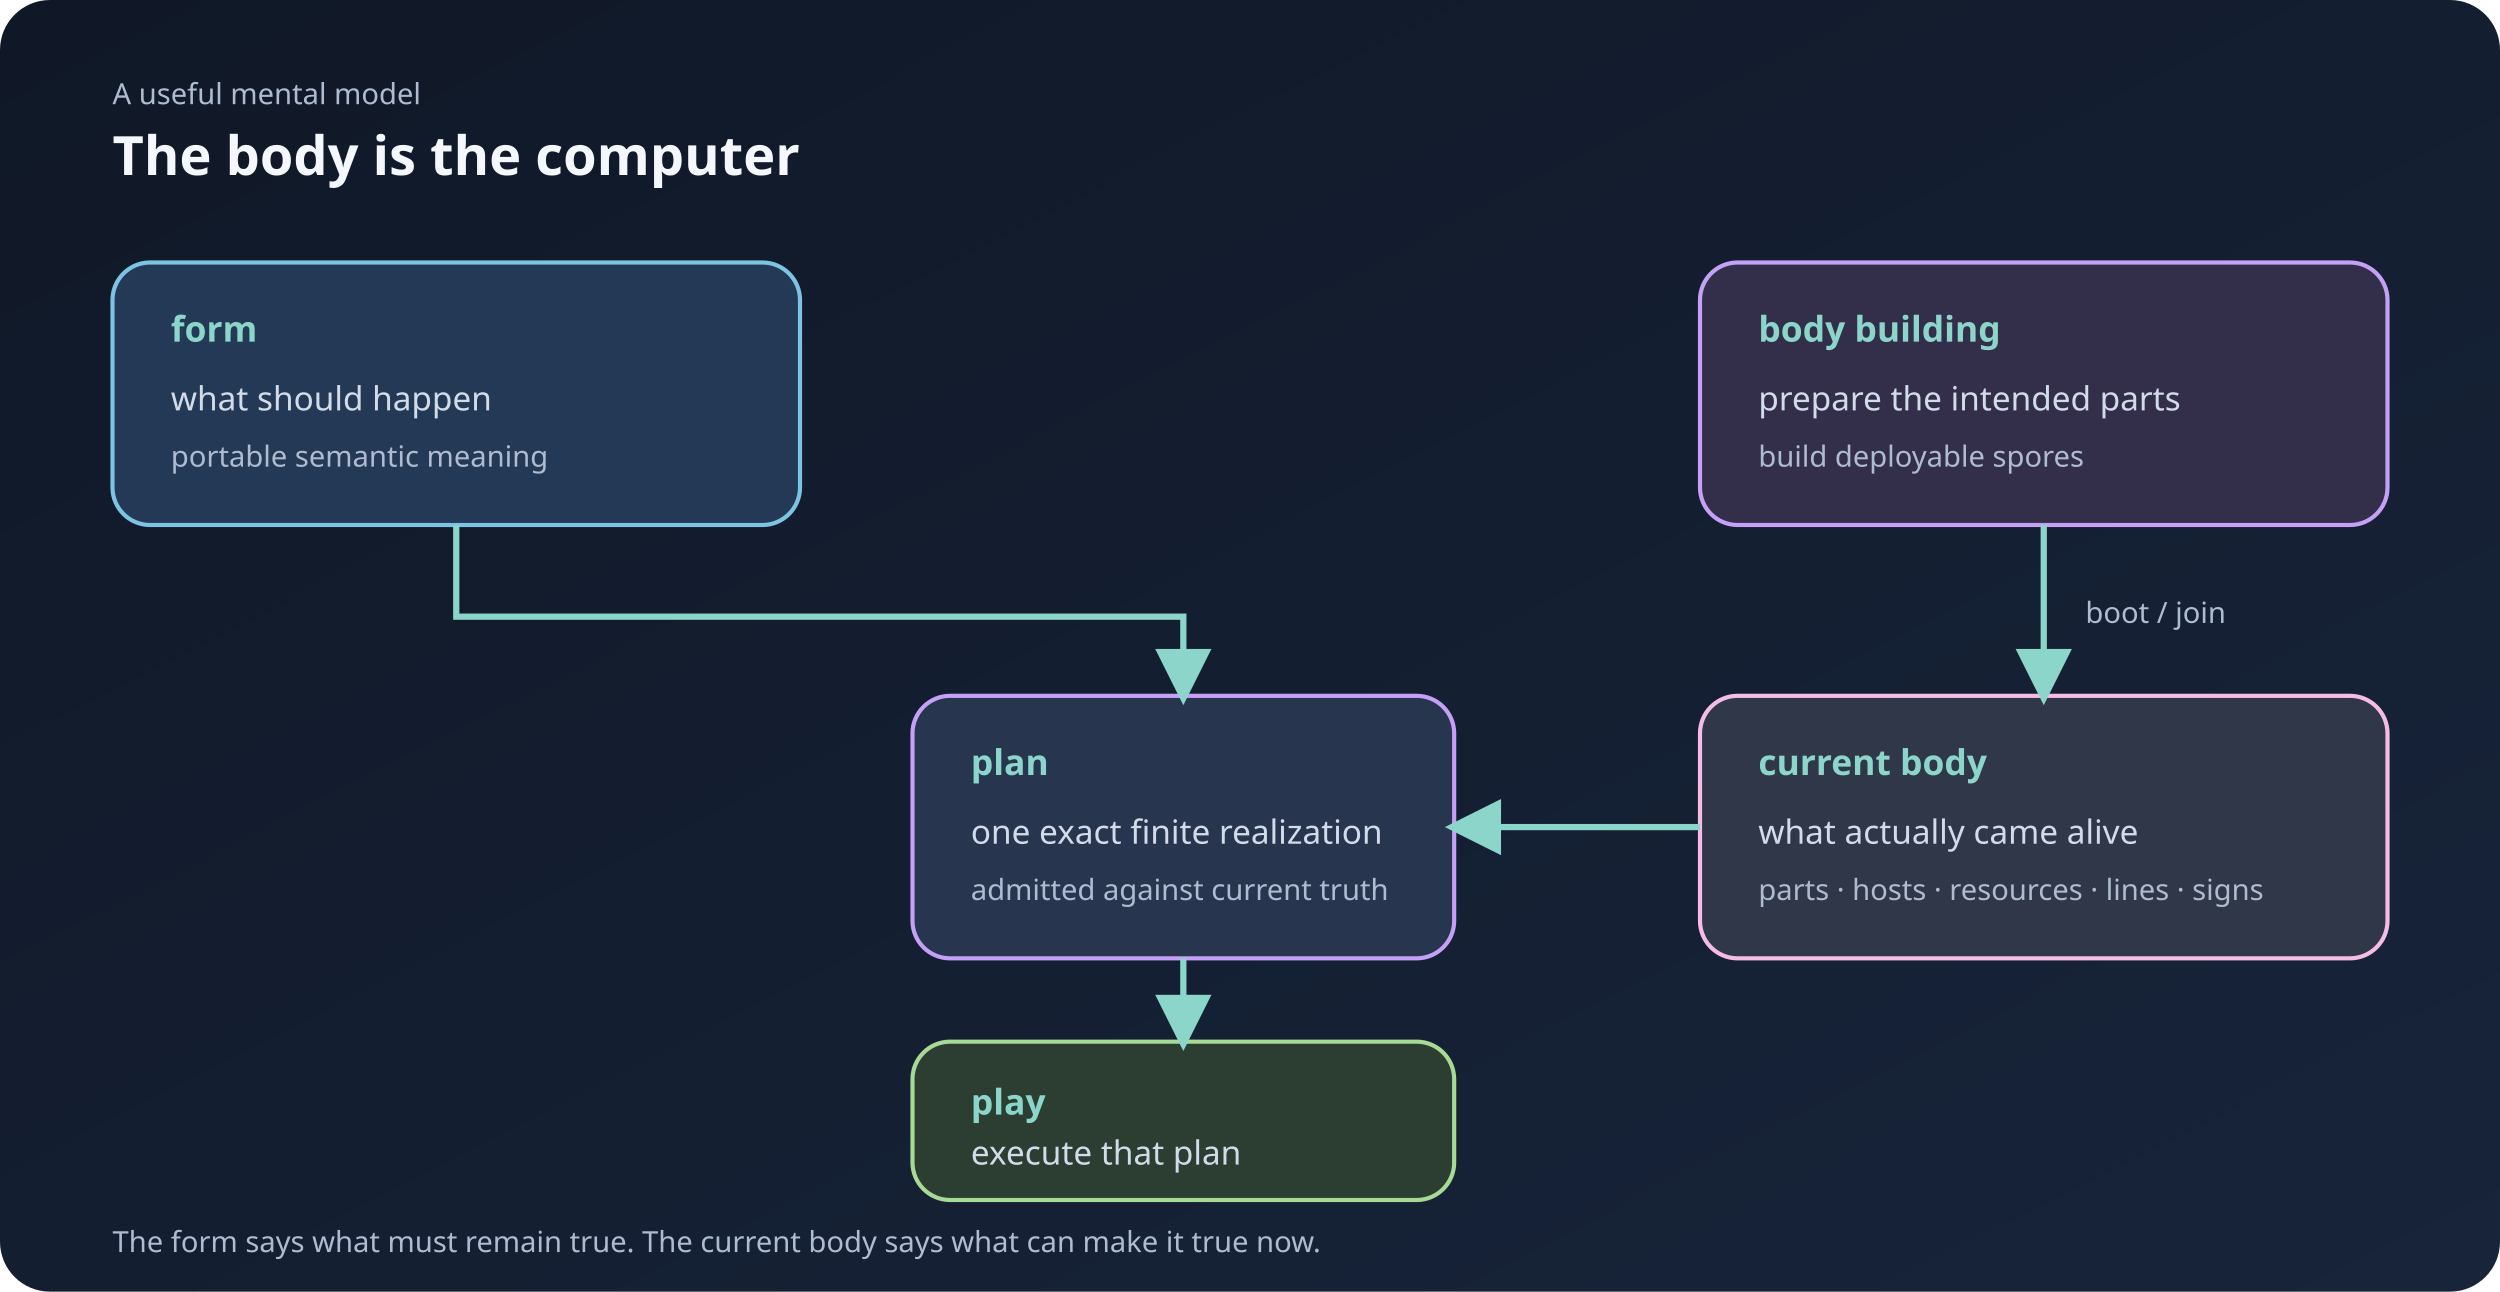
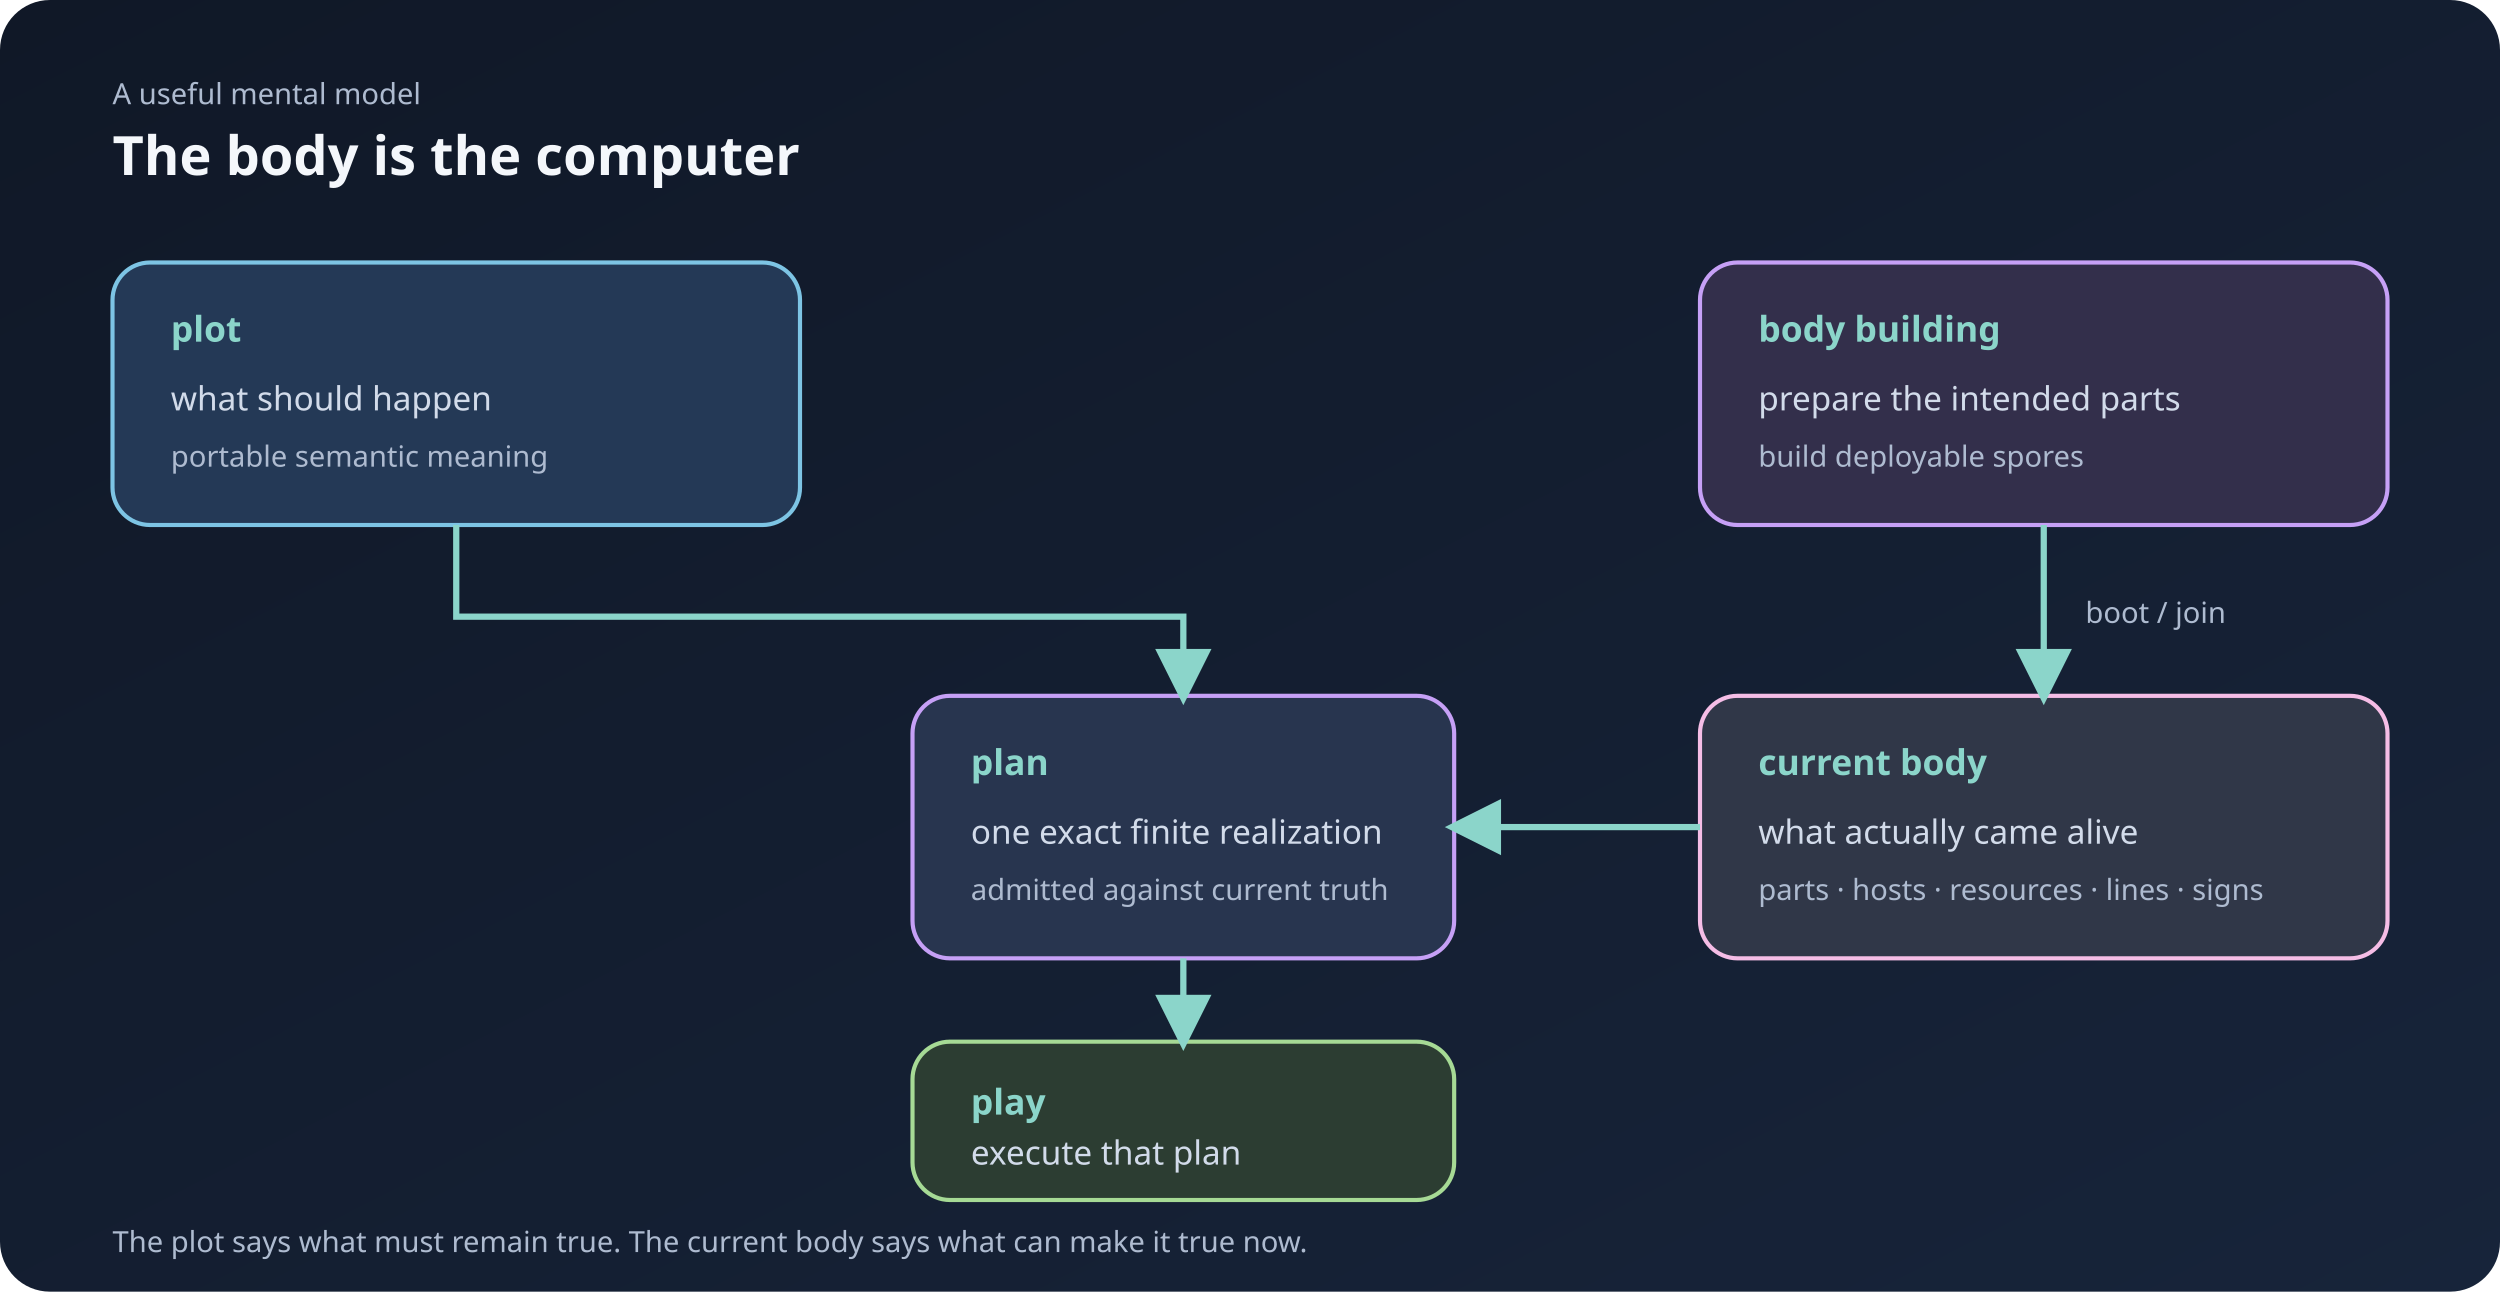
<svg xmlns="http://www.w3.org/2000/svg" width="1200" height="620" viewBox="0 0 1200 620" role="img" aria-labelledby="title desc">
  <defs>
    <linearGradient id="bg" x1="0" y1="0" x2="1" y2="1">
      <stop stop-color="#101827" />
      <stop offset="1" stop-color="#17243a" />
    </linearGradient>
    <marker id="arrow" markerWidth="9" markerHeight="9" refX="7.5" refY="4.5" orient="auto">
      <path d="M0 0 L9 4.5 L0 9 z" fill="#8bd5ca" />
    </marker>
    <style>
      .h{font:700 26px ui-sans-serif,system-ui,sans-serif;fill:#f4f7fb}
      .t{font:16px ui-sans-serif,system-ui,sans-serif;fill:#d2dbea}
      .small{font:14px ui-sans-serif,system-ui,sans-serif;fill:#aebbd0}
      .label{font:700 17px ui-sans-serif,system-ui,sans-serif;fill:#8bd5ca}
      .semantic{fill:#243956;stroke:#7dc4e4;stroke-width:2}
      .build{fill:#332f4b;stroke:#c6a0f6;stroke-width:2}
      .truth{fill:#303748;stroke:#f5bde6;stroke-width:2}
      .exact{fill:#28354f;stroke:#c6a0f6;stroke-width:2}
      .play{fill:#2c3d32;stroke:#a6da95;stroke-width:2}
      .line{fill:none;stroke:#8bd5ca;stroke-width:3;marker-end:url(#arrow)}
    </style>
  </defs>
  <rect width="1200" height="620" rx="24" fill="url(#bg)" />
  <text x="54" y="50" class="small">A useful mental model</text>
  <text x="54" y="84" class="h">The body is the computer</text>
  <rect x="54" y="126" width="330" height="126" rx="18" class="semantic" />
-   <text x="82" y="164" class="label">form</text>
+   <text x="82" y="164" class="label">plot</text>
  <text x="82" y="197" class="t">what should happen</text>
  <text x="82" y="224" class="small">portable semantic meaning</text>
  <rect x="816" y="126" width="330" height="126" rx="18" class="build" />
  <text x="844" y="164" class="label">body building</text>
  <text x="844" y="197" class="t">prepare the intended parts</text>
  <text x="844" y="224" class="small">build deployable spores</text>
  <rect x="816" y="334" width="330" height="126" rx="18" class="truth" />
  <text x="844" y="372" class="label">current body</text>
  <text x="844" y="405" class="t">what actually came alive</text>
  <text x="844" y="432" class="small">parts · hosts · resources · lines · signs</text>
  <rect x="438" y="334" width="260" height="126" rx="18" class="exact" />
  <text x="466" y="372" class="label">plan</text>
  <text x="466" y="405" class="t">one exact finite realization</text>
  <text x="466" y="432" class="small">admitted against current truth</text>
  <rect x="438" y="500" width="260" height="76" rx="18" class="play" />
  <text x="466" y="535" class="label">play</text>
  <text x="466" y="559" class="t">execute that plan</text>
  <path d="M219 252 V296 H568 V334" class="line" />
  <path d="M981 252 V334" class="line" />
  <text x="1001" y="299" class="small">boot / join</text>
  <path d="M816 397 H698" class="line" />
  <path d="M568 460 V500" class="line" />
-   <text x="54" y="601" class="small">The form says what must remain true. The current body says what can make it true now.</text>
+   <text x="54" y="601" class="small">The plot says what must remain true. The current body says what can make it true now.</text>
</svg>
